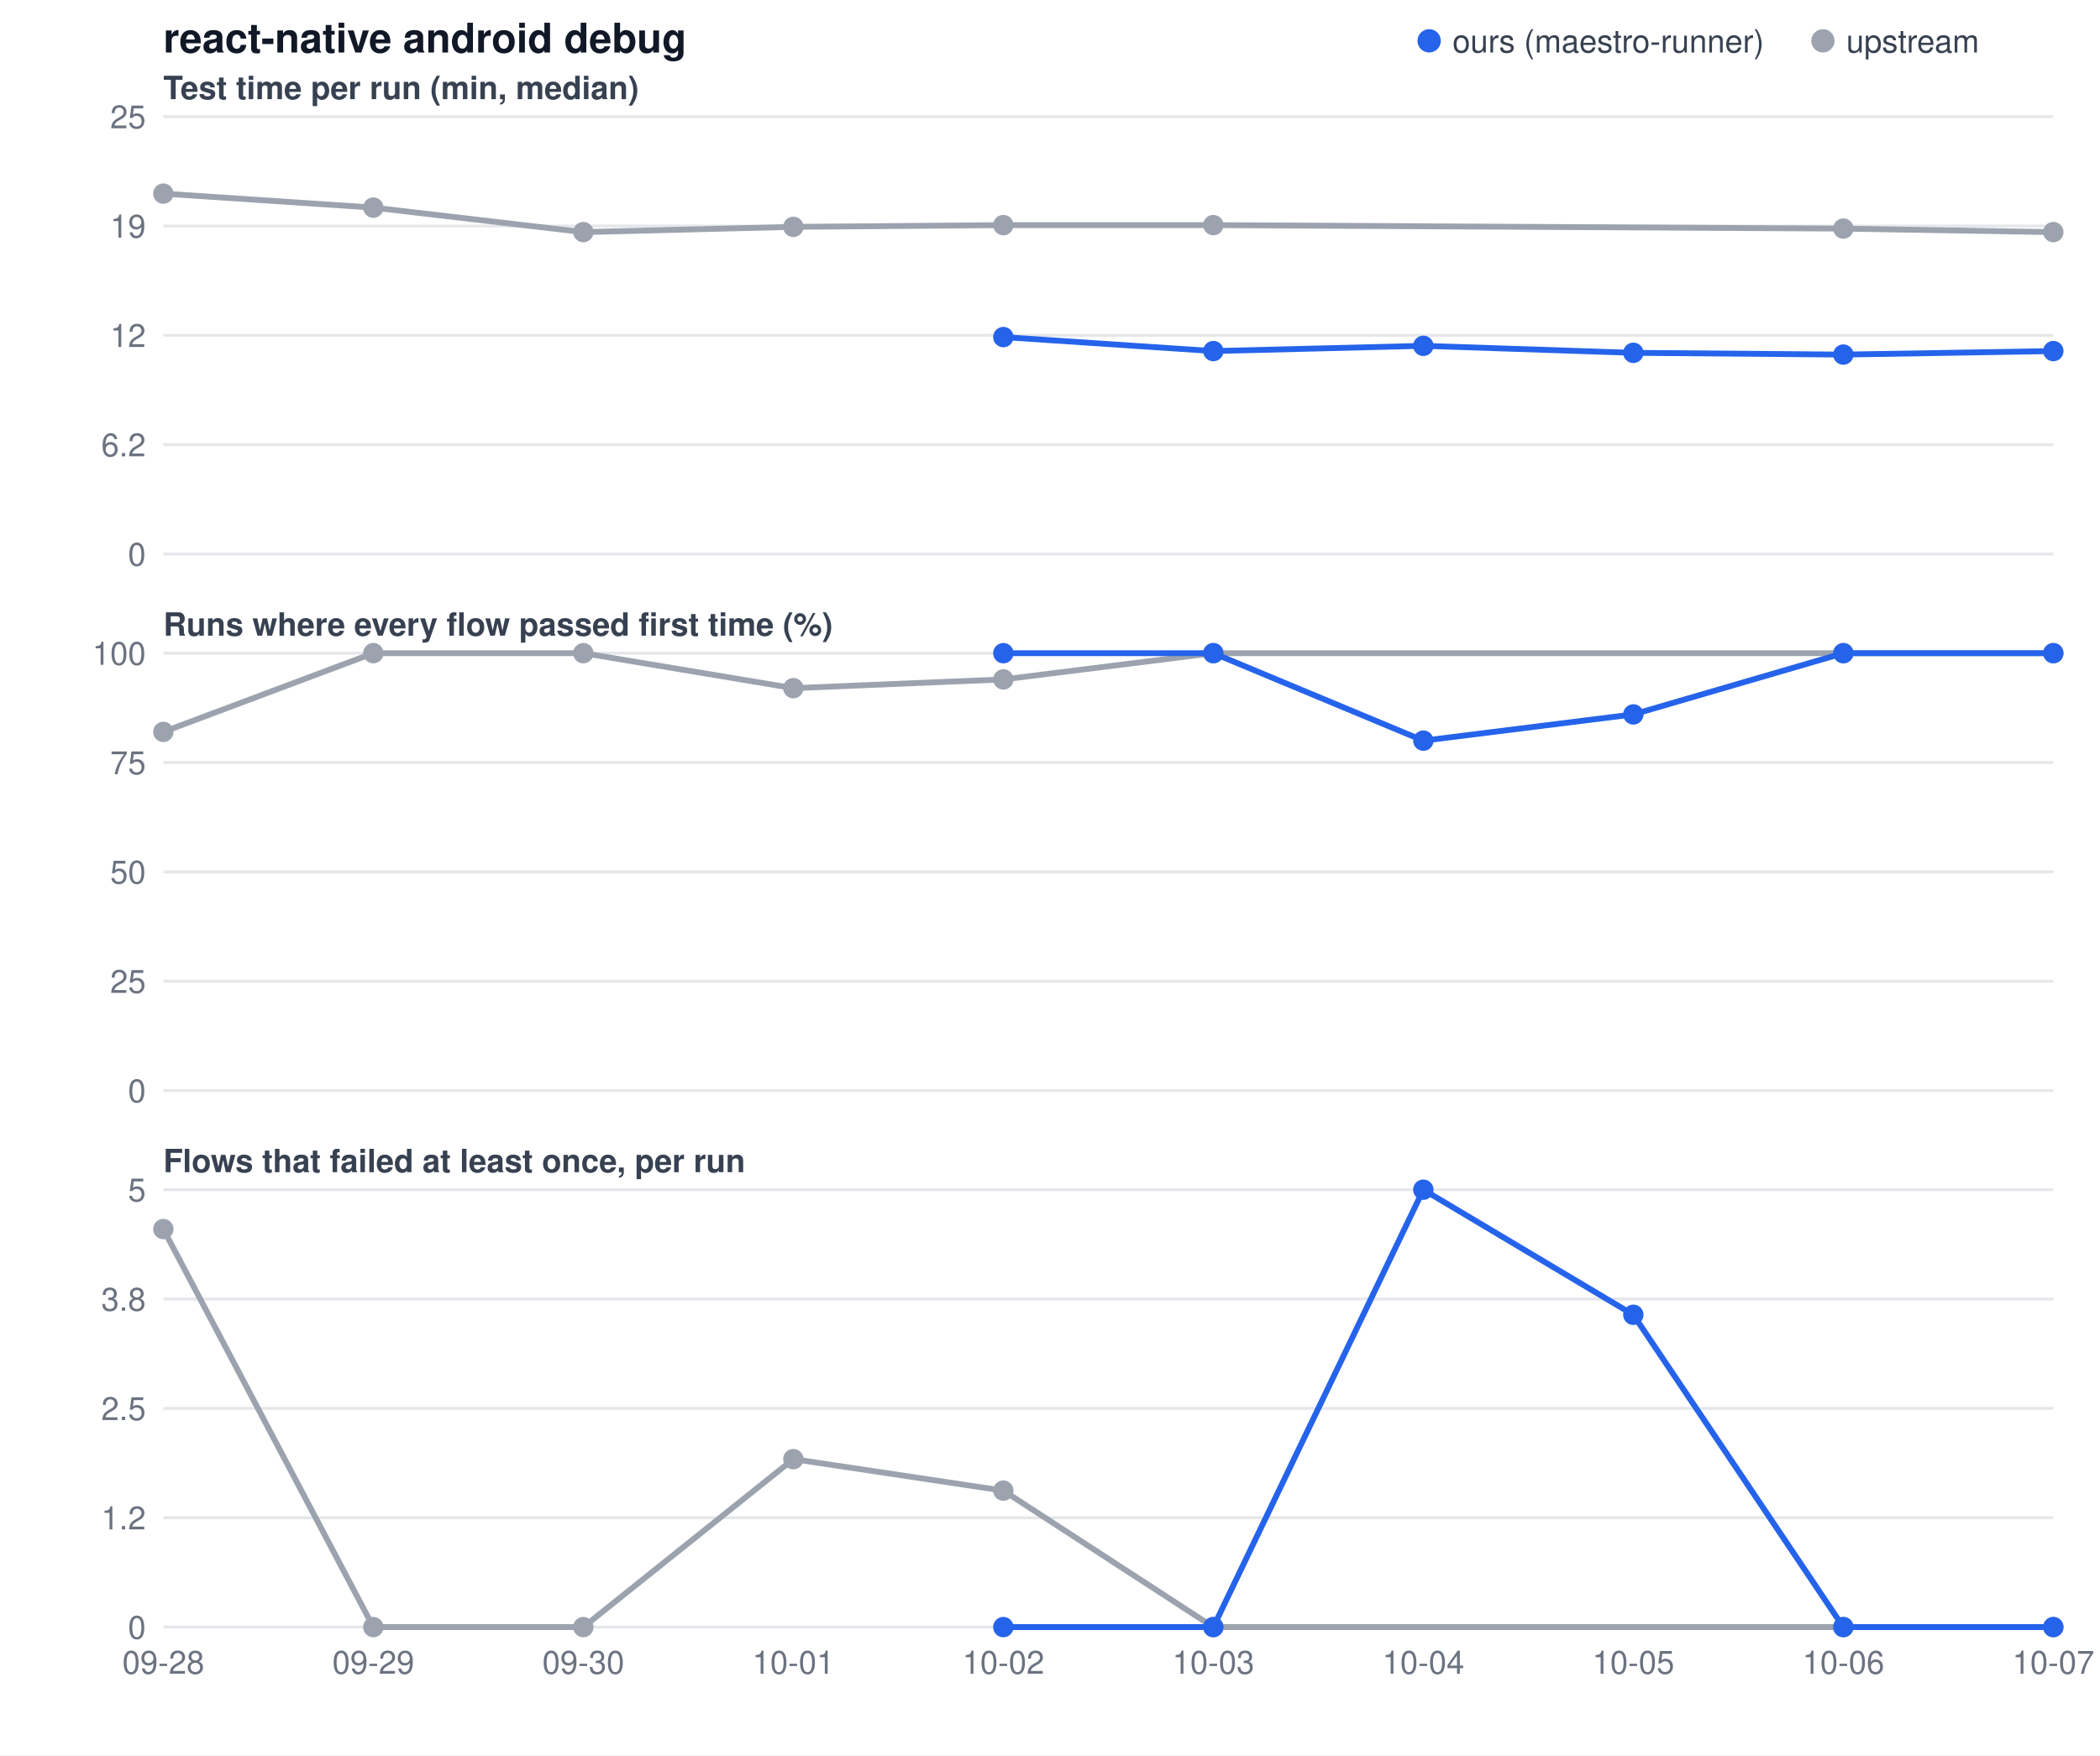
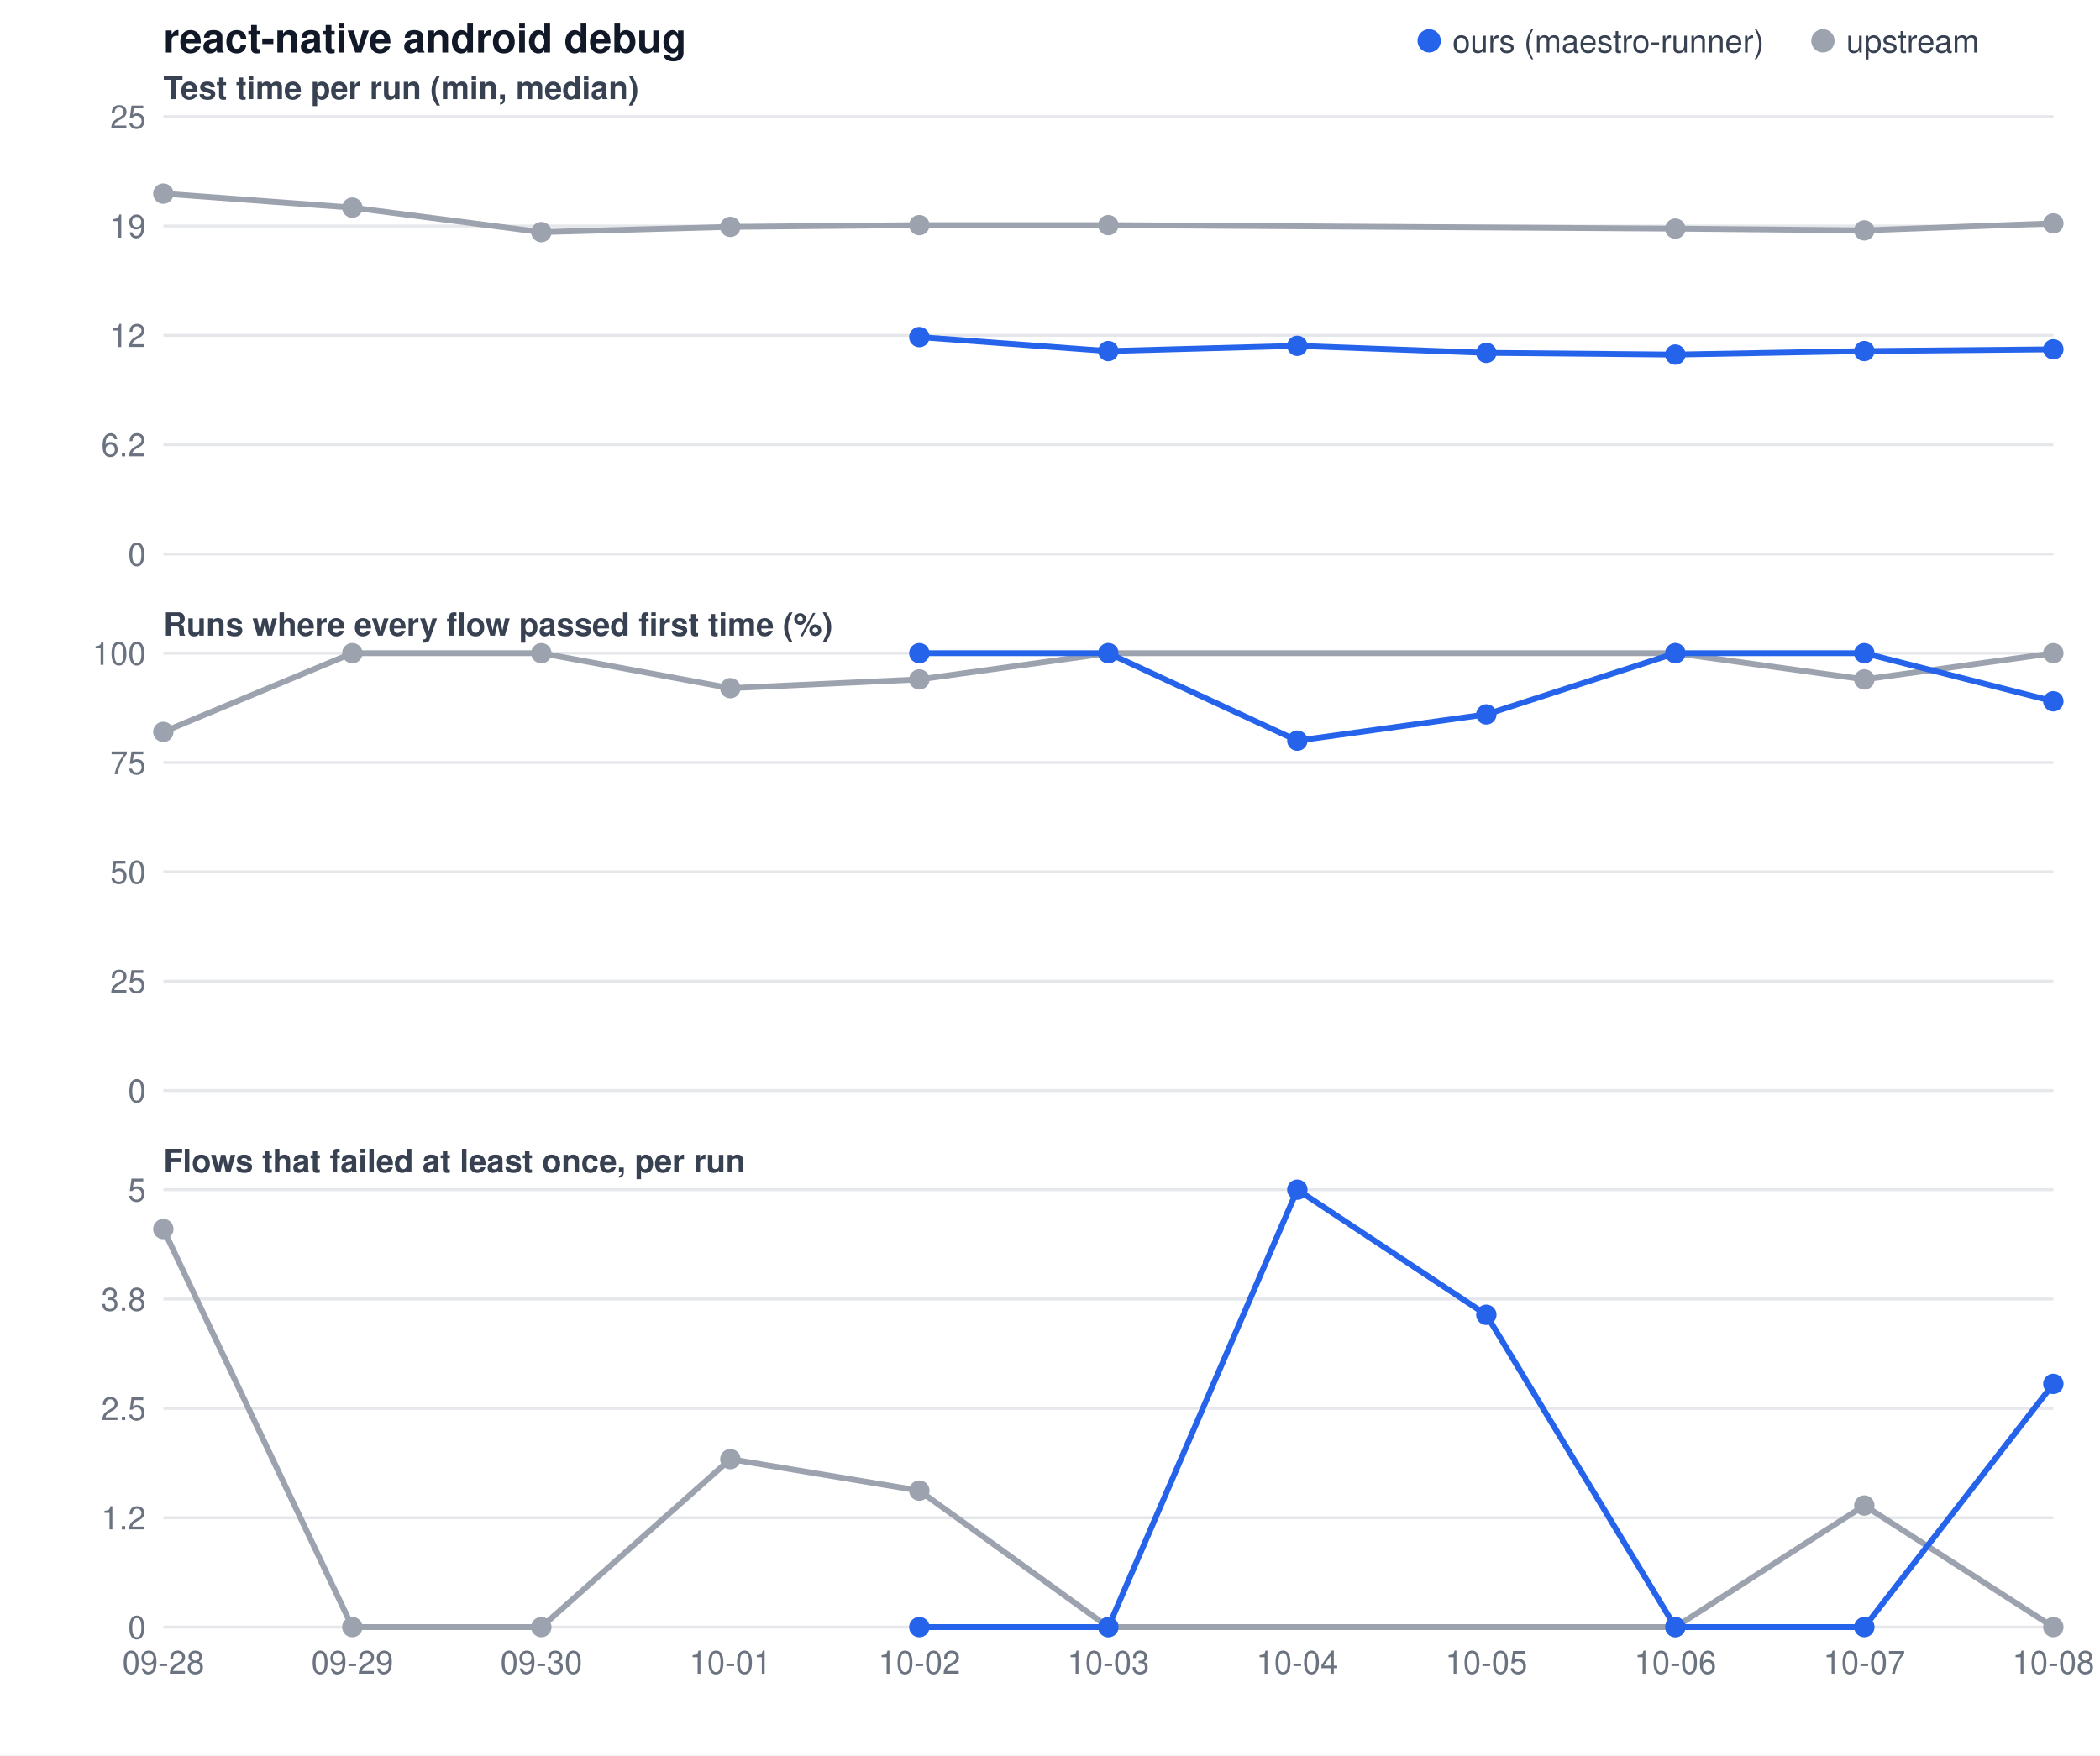
<svg xmlns="http://www.w3.org/2000/svg" width="720" height="602" font-family="-apple-system,Segoe UI,Helvetica,Arial,sans-serif" font-size="11">
  <rect width="100%" height="100%" fill="#ffffff" />
  <text x="56" y="18" font-size="14" font-weight="600" fill="#111827">react-native android debug</text>
  <circle cx="490" cy="14" r="4" fill="#2563eb" />
  <text x="498" y="18" fill="#374151">ours (maestro-runner)</text>
  <circle cx="625" cy="14" r="4" fill="#9ca3af" />
  <text x="633" y="18" fill="#374151">upstream</text>
  <text x="56" y="34" fill="#374151" font-weight="600">Test time per run (min, median)</text>
  <line x1="56" x2="704" y1="190.0" y2="190.0" stroke="#e5e7eb" />
  <text x="50" y="194.0" text-anchor="end" fill="#6b7280">0</text>
  <line x1="56" x2="704" y1="152.5" y2="152.5" stroke="#e5e7eb" />
  <text x="50" y="156.5" text-anchor="end" fill="#6b7280">6.2</text>
  <line x1="56" x2="704" y1="115.0" y2="115.0" stroke="#e5e7eb" />
  <text x="50" y="119.0" text-anchor="end" fill="#6b7280">12</text>
  <line x1="56" x2="704" y1="77.5" y2="77.5" stroke="#e5e7eb" />
  <text x="50" y="81.5" text-anchor="end" fill="#6b7280">19</text>
  <line x1="56" x2="704" y1="40.0" y2="40.0" stroke="#e5e7eb" />
  <text x="50" y="44.0" text-anchor="end" fill="#6b7280">25</text>
-   <polyline fill="none" stroke="#9ca3af" stroke-width="2" points="56.0,66.4 128.0,71.2 200.0,79.6 272.0,77.8 344.0,77.2 416.0,77.2 632.0,78.4 704.0,79.6" />
+   <polyline fill="none" stroke="#9ca3af" stroke-width="2" points="56.0,66.4 120.8,71.2 185.6,79.6 250.4,77.8 315.2,77.2 380.0,77.2 574.4,78.4 639.2,79.0 704.0,76.6" />
  <circle cx="56.0" cy="66.4" r="3.5" fill="#9ca3af" />
-   <circle cx="128.0" cy="71.2" r="3.5" fill="#9ca3af" />
-   <circle cx="200.0" cy="79.6" r="3.5" fill="#9ca3af" />
-   <circle cx="272.0" cy="77.8" r="3.5" fill="#9ca3af" />
-   <circle cx="344.0" cy="77.2" r="3.5" fill="#9ca3af" />
-   <circle cx="416.0" cy="77.2" r="3.5" fill="#9ca3af" />
-   <circle cx="632.0" cy="78.4" r="3.5" fill="#9ca3af" />
-   <circle cx="704.0" cy="79.6" r="3.5" fill="#9ca3af" />
-   <polyline fill="none" stroke="#2563eb" stroke-width="2" points="344.0,115.6 416.0,120.4 488.0,118.6 560.0,121.0 632.0,121.6 704.0,120.4" />
-   <circle cx="344.0" cy="115.6" r="3.5" fill="#2563eb" />
-   <circle cx="416.0" cy="120.4" r="3.5" fill="#2563eb" />
-   <circle cx="488.0" cy="118.6" r="3.5" fill="#2563eb" />
-   <circle cx="560.0" cy="121.0" r="3.5" fill="#2563eb" />
-   <circle cx="632.0" cy="121.6" r="3.5" fill="#2563eb" />
-   <circle cx="704.0" cy="120.4" r="3.5" fill="#2563eb" />
+   <circle cx="120.8" cy="71.2" r="3.5" fill="#9ca3af" />
+   <circle cx="185.6" cy="79.6" r="3.5" fill="#9ca3af" />
+   <circle cx="250.4" cy="77.8" r="3.5" fill="#9ca3af" />
+   <circle cx="315.2" cy="77.2" r="3.5" fill="#9ca3af" />
+   <circle cx="380.0" cy="77.2" r="3.5" fill="#9ca3af" />
+   <circle cx="574.4" cy="78.4" r="3.5" fill="#9ca3af" />
+   <circle cx="639.2" cy="79.0" r="3.5" fill="#9ca3af" />
+   <circle cx="704.0" cy="76.6" r="3.5" fill="#9ca3af" />
+   <polyline fill="none" stroke="#2563eb" stroke-width="2" points="315.2,115.6 380.0,120.4 444.8,118.6 509.6,121.0 574.4,121.6 639.2,120.4 704.0,119.8" />
+   <circle cx="315.2" cy="115.6" r="3.5" fill="#2563eb" />
+   <circle cx="380.0" cy="120.4" r="3.5" fill="#2563eb" />
+   <circle cx="444.8" cy="118.6" r="3.5" fill="#2563eb" />
+   <circle cx="509.6" cy="121.0" r="3.5" fill="#2563eb" />
+   <circle cx="574.4" cy="121.6" r="3.5" fill="#2563eb" />
+   <circle cx="639.2" cy="120.4" r="3.5" fill="#2563eb" />
+   <circle cx="704.0" cy="119.8" r="3.5" fill="#2563eb" />
  <text x="56" y="218" fill="#374151" font-weight="600">Runs where every flow passed first time (%)</text>
  <line x1="56" x2="704" y1="374.0" y2="374.0" stroke="#e5e7eb" />
  <text x="50" y="378.0" text-anchor="end" fill="#6b7280">0</text>
  <line x1="56" x2="704" y1="336.5" y2="336.5" stroke="#e5e7eb" />
  <text x="50" y="340.5" text-anchor="end" fill="#6b7280">25</text>
  <line x1="56" x2="704" y1="299.0" y2="299.0" stroke="#e5e7eb" />
  <text x="50" y="303.0" text-anchor="end" fill="#6b7280">50</text>
  <line x1="56" x2="704" y1="261.5" y2="261.5" stroke="#e5e7eb" />
  <text x="50" y="265.5" text-anchor="end" fill="#6b7280">75</text>
  <line x1="56" x2="704" y1="224.0" y2="224.0" stroke="#e5e7eb" />
  <text x="50" y="228.0" text-anchor="end" fill="#6b7280">100</text>
-   <polyline fill="none" stroke="#9ca3af" stroke-width="2" points="56.0,251.0 128.0,224.0 200.0,224.0 272.0,236.0 344.0,233.0 416.0,224.0 632.0,224.0 704.0,224.0" />
+   <polyline fill="none" stroke="#9ca3af" stroke-width="2" points="56.0,251.0 120.8,224.0 185.6,224.0 250.4,236.0 315.2,233.0 380.0,224.0 574.4,224.0 639.2,233.0 704.0,224.0" />
  <circle cx="56.0" cy="251.0" r="3.5" fill="#9ca3af" />
-   <circle cx="128.0" cy="224.0" r="3.5" fill="#9ca3af" />
-   <circle cx="200.0" cy="224.0" r="3.5" fill="#9ca3af" />
-   <circle cx="272.0" cy="236.0" r="3.5" fill="#9ca3af" />
-   <circle cx="344.0" cy="233.0" r="3.5" fill="#9ca3af" />
-   <circle cx="416.0" cy="224.0" r="3.5" fill="#9ca3af" />
-   <circle cx="632.0" cy="224.0" r="3.5" fill="#9ca3af" />
+   <circle cx="120.8" cy="224.0" r="3.5" fill="#9ca3af" />
+   <circle cx="185.6" cy="224.0" r="3.5" fill="#9ca3af" />
+   <circle cx="250.4" cy="236.0" r="3.5" fill="#9ca3af" />
+   <circle cx="315.2" cy="233.0" r="3.5" fill="#9ca3af" />
+   <circle cx="380.0" cy="224.0" r="3.5" fill="#9ca3af" />
+   <circle cx="574.4" cy="224.0" r="3.5" fill="#9ca3af" />
+   <circle cx="639.2" cy="233.0" r="3.5" fill="#9ca3af" />
  <circle cx="704.0" cy="224.0" r="3.5" fill="#9ca3af" />
-   <polyline fill="none" stroke="#2563eb" stroke-width="2" points="344.0,224.0 416.0,224.0 488.0,254.0 560.0,245.0 632.0,224.0 704.0,224.0" />
-   <circle cx="344.0" cy="224.0" r="3.5" fill="#2563eb" />
-   <circle cx="416.0" cy="224.0" r="3.5" fill="#2563eb" />
-   <circle cx="488.0" cy="254.0" r="3.5" fill="#2563eb" />
-   <circle cx="560.0" cy="245.0" r="3.5" fill="#2563eb" />
-   <circle cx="632.0" cy="224.0" r="3.5" fill="#2563eb" />
-   <circle cx="704.0" cy="224.0" r="3.5" fill="#2563eb" />
+   <polyline fill="none" stroke="#2563eb" stroke-width="2" points="315.2,224.0 380.0,224.0 444.8,254.0 509.6,245.0 574.4,224.0 639.2,224.0 704.0,240.5" />
+   <circle cx="315.2" cy="224.0" r="3.5" fill="#2563eb" />
+   <circle cx="380.0" cy="224.0" r="3.5" fill="#2563eb" />
+   <circle cx="444.8" cy="254.0" r="3.5" fill="#2563eb" />
+   <circle cx="509.6" cy="245.0" r="3.5" fill="#2563eb" />
+   <circle cx="574.4" cy="224.0" r="3.5" fill="#2563eb" />
+   <circle cx="639.2" cy="224.0" r="3.5" fill="#2563eb" />
+   <circle cx="704.0" cy="240.5" r="3.5" fill="#2563eb" />
  <text x="56" y="402" fill="#374151" font-weight="600">Flows that failed at least once, per run</text>
  <line x1="56" x2="704" y1="558.0" y2="558.0" stroke="#e5e7eb" />
  <text x="50" y="562.0" text-anchor="end" fill="#6b7280">0</text>
  <line x1="56" x2="704" y1="520.5" y2="520.5" stroke="#e5e7eb" />
  <text x="50" y="524.5" text-anchor="end" fill="#6b7280">1.2</text>
  <line x1="56" x2="704" y1="483.0" y2="483.0" stroke="#e5e7eb" />
  <text x="50" y="487.0" text-anchor="end" fill="#6b7280">2.5</text>
  <line x1="56" x2="704" y1="445.5" y2="445.5" stroke="#e5e7eb" />
  <text x="50" y="449.5" text-anchor="end" fill="#6b7280">3.8</text>
  <line x1="56" x2="704" y1="408.0" y2="408.0" stroke="#e5e7eb" />
  <text x="50" y="412.0" text-anchor="end" fill="#6b7280">5</text>
-   <polyline fill="none" stroke="#9ca3af" stroke-width="2" points="56.0,421.5 128.0,558.0 200.0,558.0 272.0,500.4 344.0,511.2 416.0,558.0 632.0,558.0 704.0,558.0" />
+   <polyline fill="none" stroke="#9ca3af" stroke-width="2" points="56.0,421.5 120.8,558.0 185.6,558.0 250.4,500.4 315.2,511.2 380.0,558.0 574.4,558.0 639.2,516.3 704.0,558.0" />
  <circle cx="56.0" cy="421.5" r="3.5" fill="#9ca3af" />
-   <circle cx="128.0" cy="558.0" r="3.5" fill="#9ca3af" />
-   <circle cx="200.0" cy="558.0" r="3.5" fill="#9ca3af" />
-   <circle cx="272.0" cy="500.4" r="3.5" fill="#9ca3af" />
-   <circle cx="344.0" cy="511.2" r="3.5" fill="#9ca3af" />
-   <circle cx="416.0" cy="558.0" r="3.5" fill="#9ca3af" />
-   <circle cx="632.0" cy="558.0" r="3.5" fill="#9ca3af" />
+   <circle cx="120.8" cy="558.0" r="3.5" fill="#9ca3af" />
+   <circle cx="185.6" cy="558.0" r="3.5" fill="#9ca3af" />
+   <circle cx="250.4" cy="500.4" r="3.5" fill="#9ca3af" />
+   <circle cx="315.2" cy="511.2" r="3.5" fill="#9ca3af" />
+   <circle cx="380.0" cy="558.0" r="3.5" fill="#9ca3af" />
+   <circle cx="574.4" cy="558.0" r="3.5" fill="#9ca3af" />
+   <circle cx="639.2" cy="516.3" r="3.5" fill="#9ca3af" />
  <circle cx="704.0" cy="558.0" r="3.5" fill="#9ca3af" />
-   <polyline fill="none" stroke="#2563eb" stroke-width="2" points="344.0,558.0 416.0,558.0 488.0,408.0 560.0,450.9 632.0,558.0 704.0,558.0" />
-   <circle cx="344.0" cy="558.0" r="3.5" fill="#2563eb" />
-   <circle cx="416.0" cy="558.0" r="3.5" fill="#2563eb" />
-   <circle cx="488.0" cy="408.0" r="3.5" fill="#2563eb" />
-   <circle cx="560.0" cy="450.9" r="3.5" fill="#2563eb" />
-   <circle cx="632.0" cy="558.0" r="3.5" fill="#2563eb" />
-   <circle cx="704.0" cy="558.0" r="3.5" fill="#2563eb" />
+   <polyline fill="none" stroke="#2563eb" stroke-width="2" points="315.2,558.0 380.0,558.0 444.8,408.0 509.6,450.9 574.4,558.0 639.2,558.0 704.0,474.6" />
+   <circle cx="315.2" cy="558.0" r="3.5" fill="#2563eb" />
+   <circle cx="380.0" cy="558.0" r="3.5" fill="#2563eb" />
+   <circle cx="444.8" cy="408.0" r="3.5" fill="#2563eb" />
+   <circle cx="509.6" cy="450.9" r="3.5" fill="#2563eb" />
+   <circle cx="574.4" cy="558.0" r="3.5" fill="#2563eb" />
+   <circle cx="639.2" cy="558.0" r="3.5" fill="#2563eb" />
+   <circle cx="704.0" cy="474.6" r="3.5" fill="#2563eb" />
  <text x="56.0" y="574" text-anchor="middle" fill="#6b7280">09-28</text>
-   <text x="128.0" y="574" text-anchor="middle" fill="#6b7280">09-29</text>
-   <text x="200.0" y="574" text-anchor="middle" fill="#6b7280">09-30</text>
-   <text x="272.0" y="574" text-anchor="middle" fill="#6b7280">10-01</text>
-   <text x="344.0" y="574" text-anchor="middle" fill="#6b7280">10-02</text>
-   <text x="416.0" y="574" text-anchor="middle" fill="#6b7280">10-03</text>
-   <text x="488.0" y="574" text-anchor="middle" fill="#6b7280">10-04</text>
-   <text x="560.0" y="574" text-anchor="middle" fill="#6b7280">10-05</text>
-   <text x="632.0" y="574" text-anchor="middle" fill="#6b7280">10-06</text>
-   <text x="704.0" y="574" text-anchor="middle" fill="#6b7280">10-07</text>
+   <text x="120.8" y="574" text-anchor="middle" fill="#6b7280">09-29</text>
+   <text x="185.6" y="574" text-anchor="middle" fill="#6b7280">09-30</text>
+   <text x="250.4" y="574" text-anchor="middle" fill="#6b7280">10-01</text>
+   <text x="315.2" y="574" text-anchor="middle" fill="#6b7280">10-02</text>
+   <text x="380.0" y="574" text-anchor="middle" fill="#6b7280">10-03</text>
+   <text x="444.8" y="574" text-anchor="middle" fill="#6b7280">10-04</text>
+   <text x="509.6" y="574" text-anchor="middle" fill="#6b7280">10-05</text>
+   <text x="574.4" y="574" text-anchor="middle" fill="#6b7280">10-06</text>
+   <text x="639.2" y="574" text-anchor="middle" fill="#6b7280">10-07</text>
+   <text x="704.0" y="574" text-anchor="middle" fill="#6b7280">10-08</text>
</svg>
